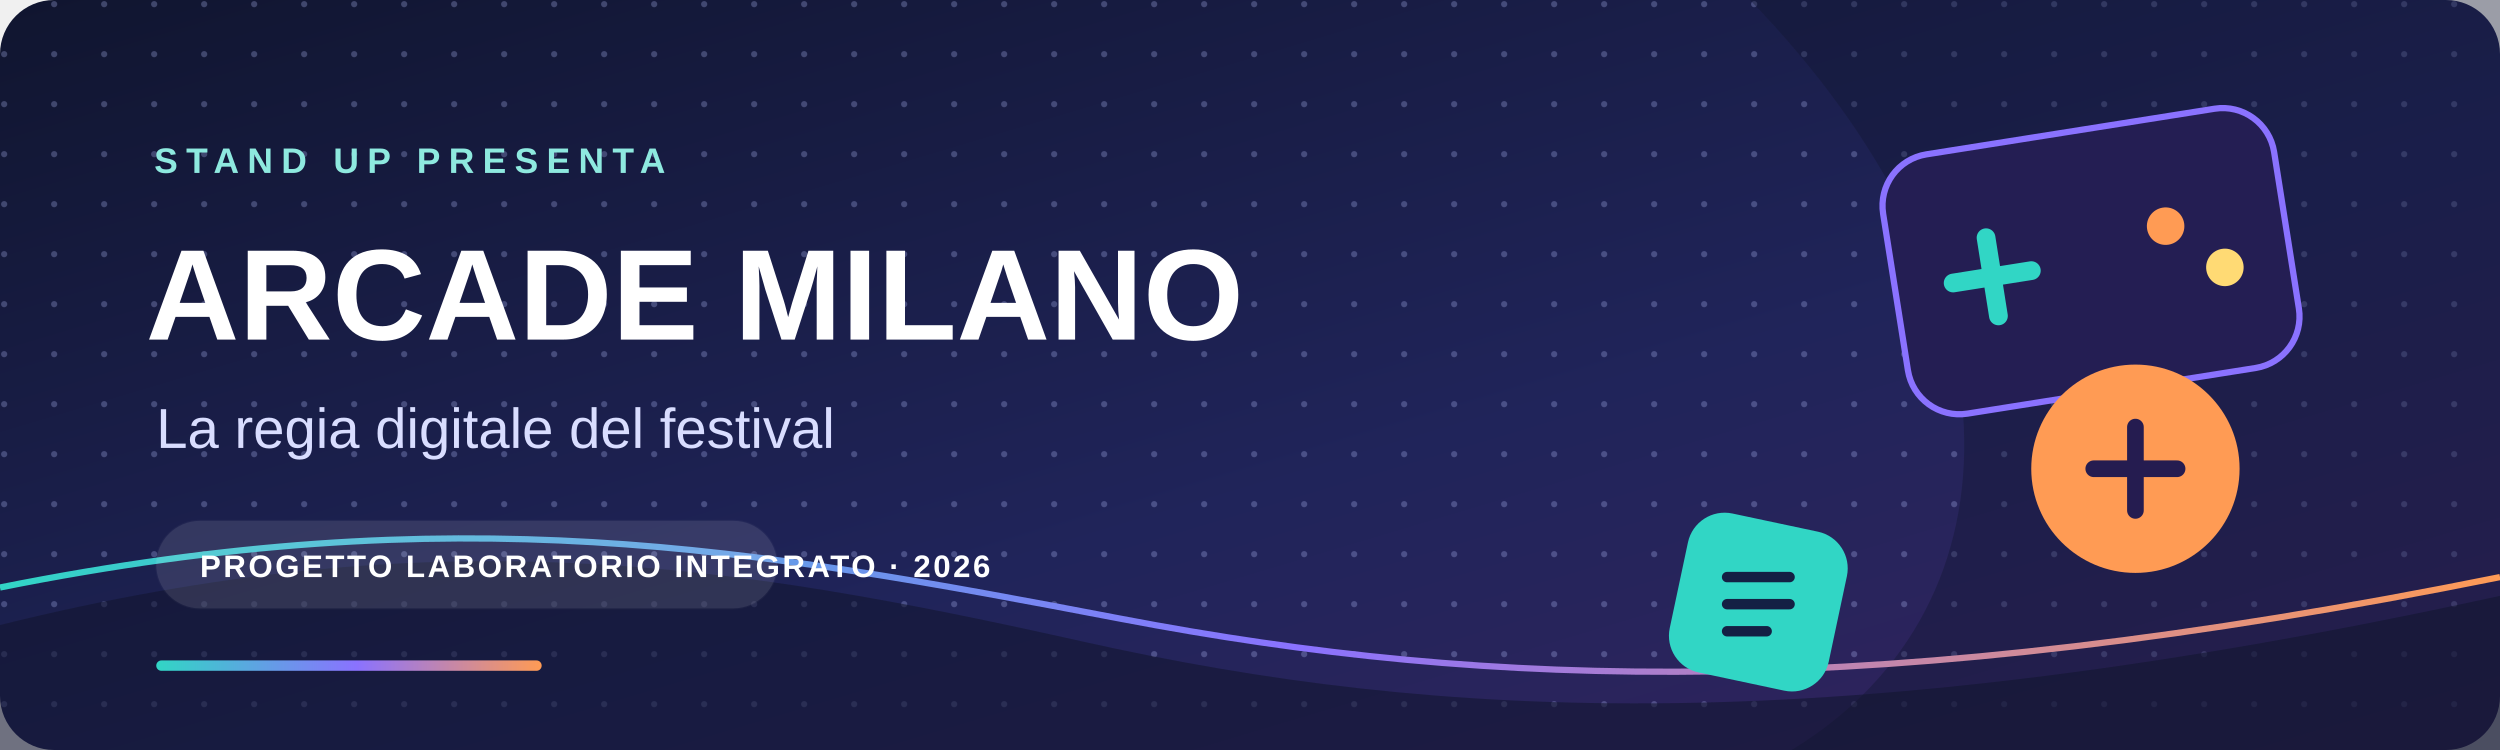
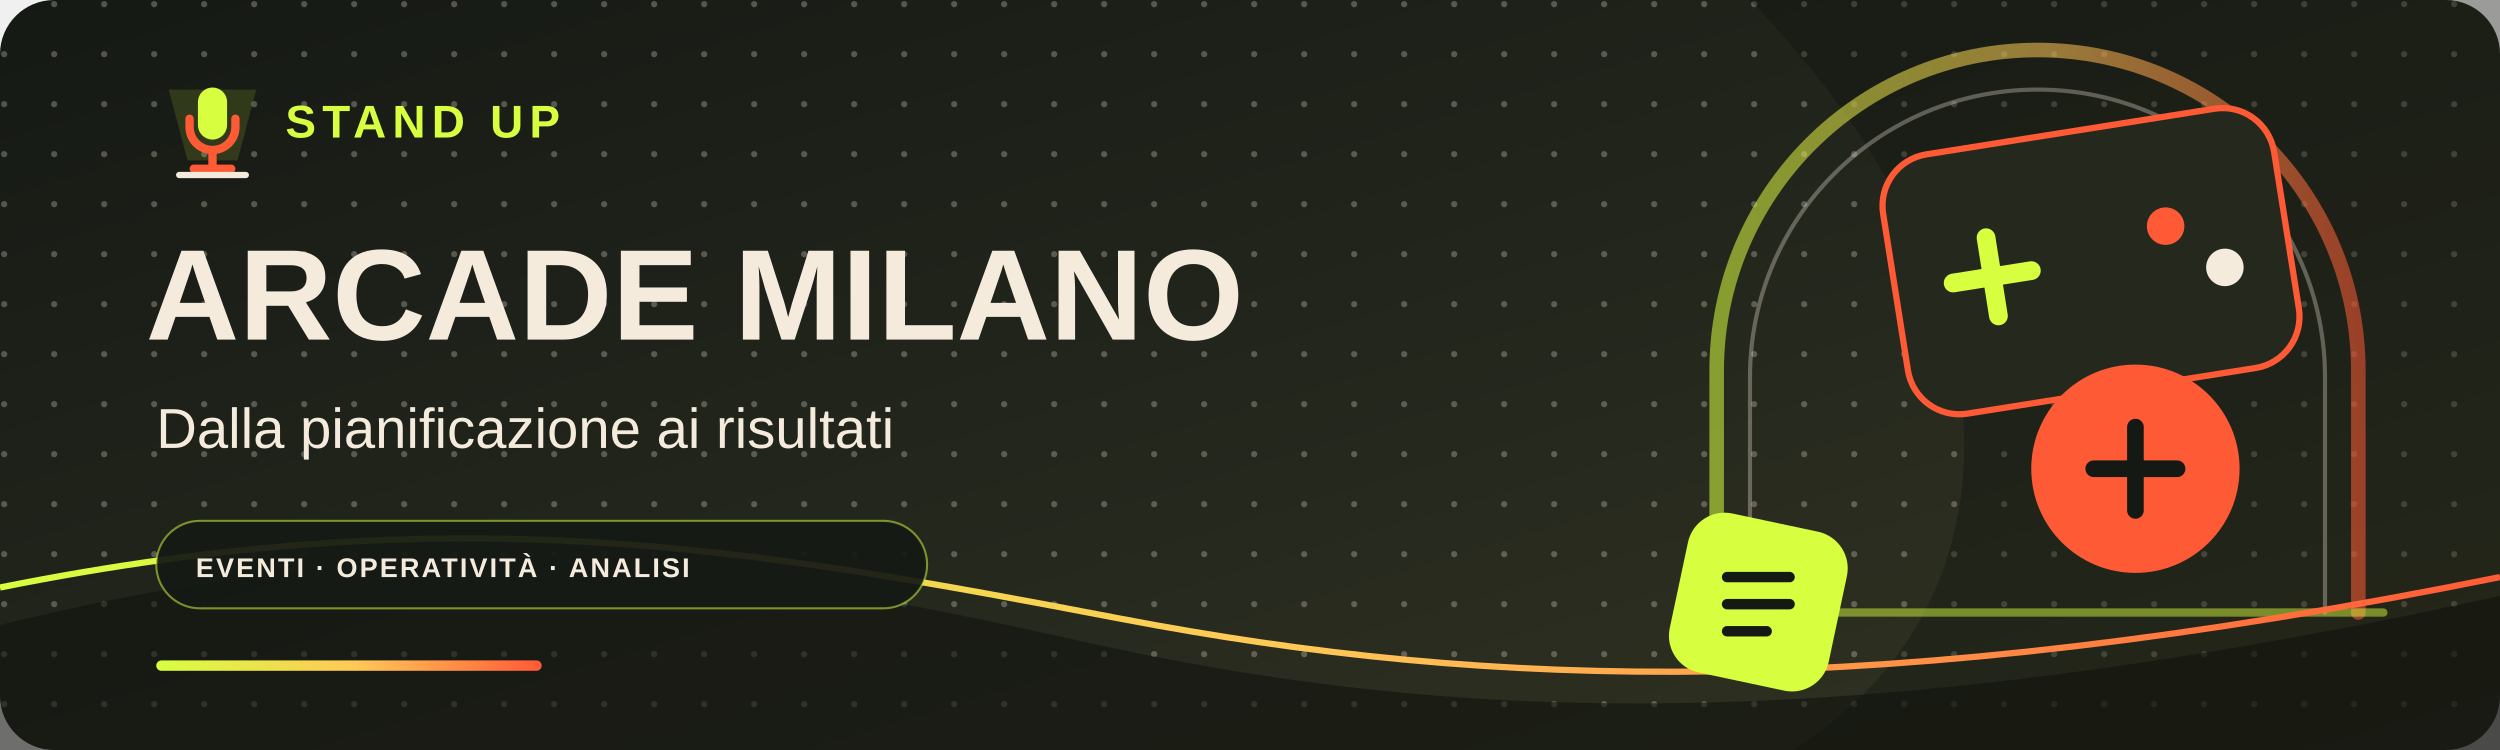
<svg xmlns="http://www.w3.org/2000/svg" width="1200" height="360" viewBox="0 0 1200 360" role="img" aria-labelledby="title desc">
  <defs>
    <linearGradient id="bg" x1="0" y1="0" x2="1" y2="1">
-       <stop offset="0" stop-color="#10152f" />
-       <stop offset=".58" stop-color="#20245a" />
-       <stop offset="1" stop-color="#34235e" />
+       <stop offset="0" stop-color="#151914" />
+       <stop offset=".58" stop-color="#25281d" />
+       <stop offset="1" stop-color="#323522" />
    </linearGradient>
    <linearGradient id="beam">
-       <stop stop-color="#31d6c5" />
-       <stop offset=".52" stop-color="#8a72ff" />
-       <stop offset="1" stop-color="#ff9b54" />
+       <stop stop-color="#D7FF3F" />
+       <stop offset=".52" stop-color="#FFC857" />
+       <stop offset="1" stop-color="#FF5A36" />
    </linearGradient>
    <pattern id="dots" width="24" height="24" patternUnits="userSpaceOnUse">
-       <circle cx="2" cy="2" r="1.5" fill="#b8c1ff" opacity=".28" />
+       <circle cx="2" cy="2" r="1.5" fill="#F4EBDD" opacity=".28" />
    </pattern>
  </defs>
  <rect width="1200" height="360" rx="26" fill="url(#bg)" />
  <rect width="1200" height="360" rx="26" fill="url(#dots)" />
-   <path d="M730 0h470v360H860c115-70 112-224-20-360Z" fill="#11152f" opacity=".38" />
-   <path d="M0 300c210-52 350-30 520 8s360 48 680-22v74H0Z" fill="#11152f" opacity=".58" />
+   <path d="M730 0h470v360H860c115-70 112-224-20-360Z" fill="#0F120E" opacity=".38" />
+   <g fill="none" stroke-linecap="round" stroke-linejoin="round">
+     <path d="M824 294V178a154 154 0 0 1 308 0v116" stroke="url(#beam)" stroke-width="7" opacity=".55" />
+     <path d="M840 294V181a138 138 0 0 1 276 0v113" stroke="#F4EBDD" stroke-width="2" opacity=".32" />
+     <path d="M812 294h332" stroke="#D7FF3F" stroke-width="4" opacity=".48" />
+   </g>
+   <path d="M0 300c210-52 350-30 520 8s360 48 680-22v74H0Z" fill="#0F120E" opacity=".58" />
  <path d="M0 282c220-44 360-19 538 15s364 40 662-20" fill="none" stroke="url(#beam)" stroke-width="3" />
  <g transform="translate(900 78) rotate(-9)">
-     <rect width="190" height="126" rx="25" fill="#241e53" stroke="#8a72ff" stroke-width="3" />
-     <path d="M47 44v38M28 63h38" stroke="#31d6c5" stroke-width="9" stroke-linecap="round" />
-     <circle cx="133" cy="52" r="9" fill="#ff9b54" />
-     <circle cx="158" cy="76" r="9" fill="#ffda74" />
+     <rect width="190" height="126" rx="25" fill="#25281d" stroke="#FF5A36" stroke-width="3" />
+     <path d="M47 44v38M28 63h38" stroke="#D7FF3F" stroke-width="9" stroke-linecap="round" />
+     <circle cx="133" cy="52" r="9" fill="#FF5A36" />
+     <circle cx="158" cy="76" r="9" fill="#F4EBDD" />
  </g>
  <g transform="translate(1025 225)">
-     <circle r="50" fill="#ff9b54" />
-     <path d="M-20 0h40M0-20v40" stroke="#251c50" stroke-width="8" stroke-linecap="round" />
+     <circle r="50" fill="#FF5A36" />
+     <path d="M-20 0h40M0-20v40" stroke="#151914" stroke-width="8" stroke-linecap="round" />
  </g>
  <g transform="translate(805 250)">
-     <rect width="78" height="78" rx="18" fill="#31d6c5" transform="rotate(12 39 39)" />
-     <path d="M24 27h30M24 40h30M24 53h19" stroke="#142044" stroke-width="5" stroke-linecap="round" />
+     <rect width="78" height="78" rx="18" fill="#D7FF3F" transform="rotate(12 39 39)" />
+     <path d="M24 27h30M24 40h30M24 53h19" stroke="#151914" stroke-width="5" stroke-linecap="round" />
  </g>
-   <text x="74" y="83" fill="#8ee9df" font-family="Segoe UI,Arial,sans-serif" font-size="17" font-weight="700" letter-spacing="4">STAND UP PRESENTA</text>
-   <text x="70" y="163" fill="#fff" font-family="Segoe UI,Arial,sans-serif" font-size="62" font-weight="800">ARCADE MILANO</text>
-   <text x="75" y="215" fill="#d9ddff" font-family="Segoe UI,Arial,sans-serif" font-size="27">La regia digitale del festival</text>
-   <rect x="75" y="250" width="298" height="42" rx="21" fill="#fff" opacity=".11" stroke="#fff" stroke-opacity=".24" />
-   <text x="96" y="277" fill="#fff" font-family="Segoe UI,Arial,sans-serif" font-size="15" font-weight="700" letter-spacing="1.2">PROGETTO LABORATORIO INTEGRATO · 2026</text>
+   <g transform="translate(76 42)">
+     <path d="M5 1h42L38 35H14Z" fill="#D7FF3F" opacity=".13" />
+     <rect x="19" y="0" width="14" height="25" rx="7" fill="#D7FF3F" />
+     <path d="M15 15v4a11 11 0 0 0 22 0v-4M26 30v8M17 39h18" fill="none" stroke="#FF5A36" stroke-width="4" stroke-linecap="round" />
+     <path d="M10 42h32" stroke="#F4EBDD" stroke-width="3" stroke-linecap="round" />
+   </g>
+   <text x="137" y="66" fill="#D7FF3F" font-family="Segoe UI,Arial,sans-serif" font-size="22" font-weight="800" letter-spacing="3">STAND UP</text>
+   <text x="70" y="163" fill="#F4EBDD" font-family="Segoe UI,Arial,sans-serif" font-size="62" font-weight="800">ARCADE MILANO</text>
+   <text x="75" y="215" fill="#F4EBDD" font-family="Segoe UI,Arial,sans-serif" font-size="27">Dalla pianificazione ai risultati</text>
+   <rect x="75" y="250" width="370" height="42" rx="21" fill="#151914" opacity=".94" stroke="#D7FF3F" stroke-opacity=".55" />
+   <text x="94" y="277" fill="#F4EBDD" font-family="Segoe UI,Arial,sans-serif" font-size="13" font-weight="700" letter-spacing="1">EVENTI · OPERATIVITÀ · ANALISI</text>
  <rect x="75" y="317" width="185" height="5" rx="2.5" fill="url(#beam)" />
</svg>
